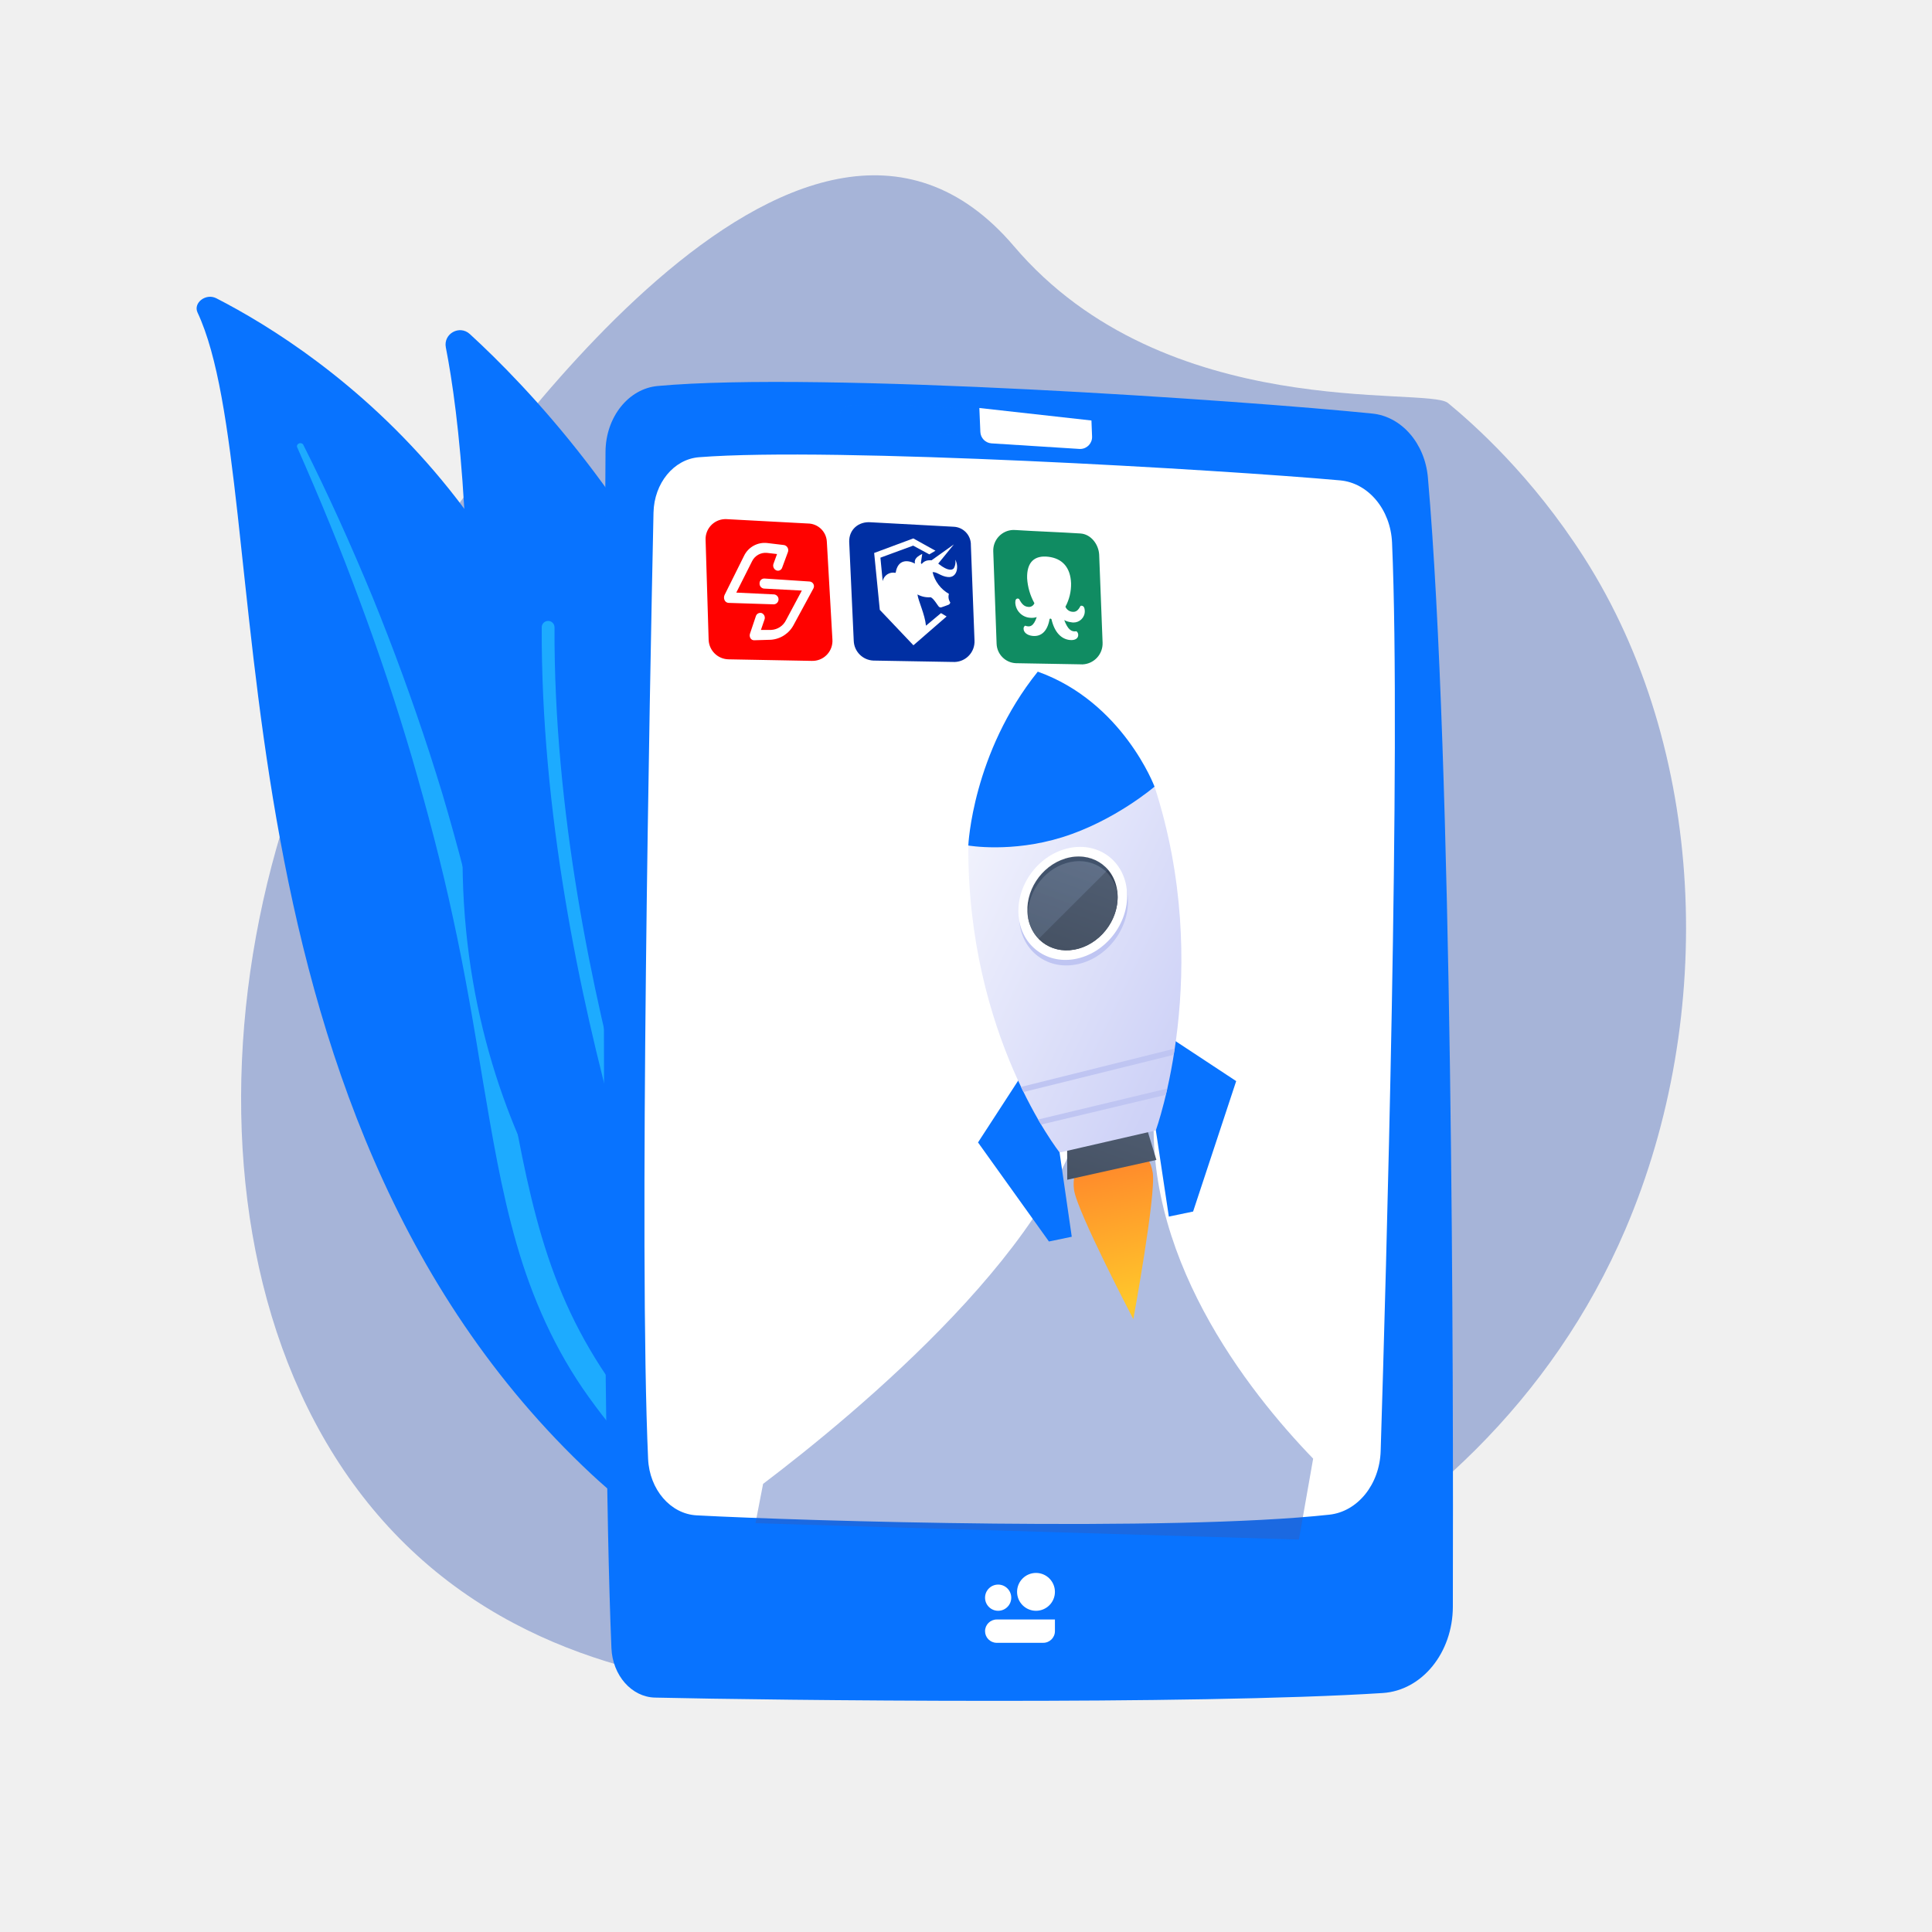
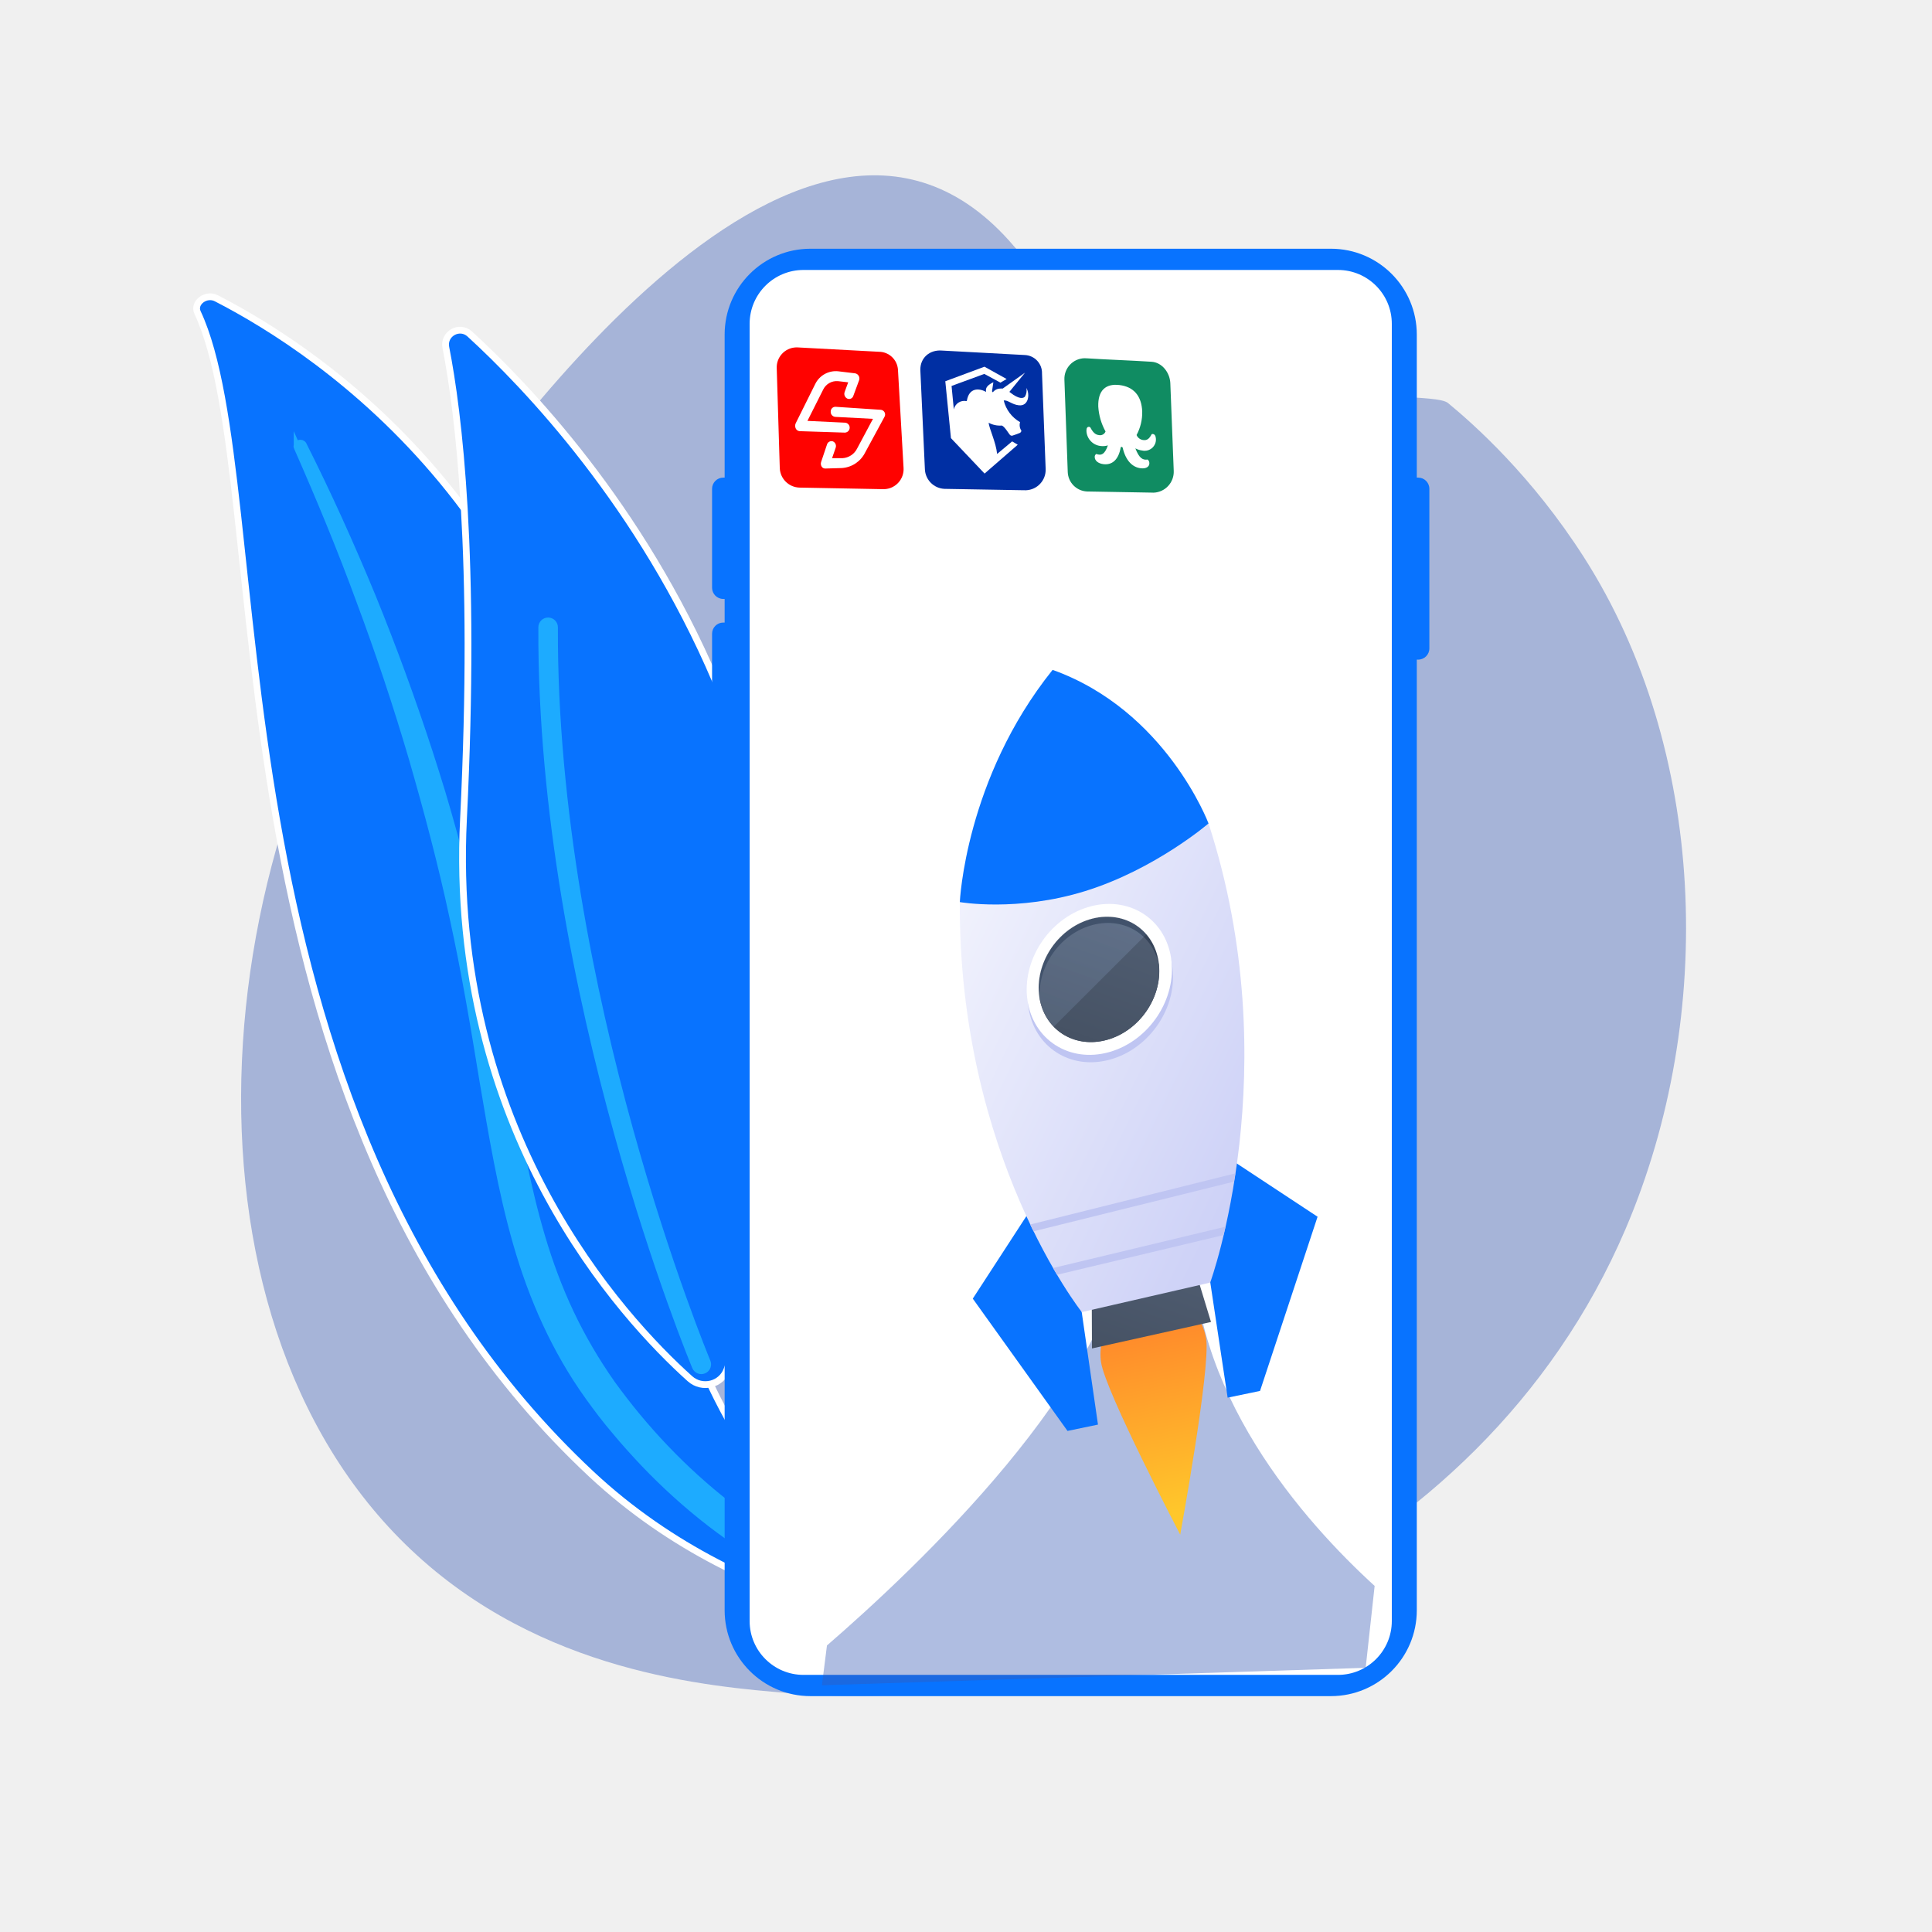
<svg xmlns="http://www.w3.org/2000/svg" xmlns:xlink="http://www.w3.org/1999/xlink" viewBox="0 0 3710 3710">
  <defs>
    <style>
      .cls-1 {
        fill: url(#linear-gradient);
      }

-       .cls-1, .cls-2, .cls-3, .cls-4, .cls-5, .cls-6, .cls-7, .cls-8, .cls-9, .cls-10, .cls-11, .cls-12, .cls-13, .cls-14, .cls-15, .cls-16 {
+       .cls-1, .cls-2, .cls-3, .cls-4, .cls-5, .cls-6, .cls-7, .cls-8, .cls-9, .cls-10, .cls-11, .cls-12, .cls-13, .cls-14 {
        stroke-width: 0px;
      }

-       .cls-2, .cls-14 {
+       .cls-2, .cls-15 {
        fill: #0873ff;
      }

      .cls-3 {
        fill: #002fa3;
      }

-       .cls-17 {
+       .cls-16 {
        isolation: isolate;
      }

      .cls-4 {
        fill: #ff0200;
+       }
+ 
+       .cls-17 {
+         mix-blend-mode: soft-light;
+       }
+ 
+       .cls-17, .cls-15 {
+         stroke: #fff;
+         stroke-miterlimit: 10;
+         stroke-width: 13px;
+       }
+ 
+       .cls-17, .cls-7, .cls-8, .cls-10 {
+         fill: #fff;
      }

      .cls-5 {
        fill: #3659b3;
        opacity: .4;
      }

      .cls-6 {
        fill: #108c62;
      }

      .cls-7 {
        mix-blend-mode: overlay;
        opacity: .2;
      }

-       .cls-7, .cls-8, .cls-10, .cls-12 {
-         fill: #fff;
-       }
- 
      .cls-9 {
        fill: url(#linear-gradient-2);
      }

      .cls-10 {
        fill-rule: evenodd;
      }

      .cls-11 {
        fill: url(#linear-gradient-3);
      }

      .cls-12 {
-         mix-blend-mode: soft-light;
+         fill: #bfc5f2;
      }

      .cls-13 {
-         fill: #bfc5f2;
+         fill: url(#linear-gradient-4);
      }

      .cls-14 {
-         opacity: .5;
-       }
- 
-       .cls-15 {
-         fill: url(#linear-gradient-4);
-       }
- 
-       .cls-16 {
        fill: #364459;
      }
    </style>
-     <linearGradient id="linear-gradient" x1="4955.27" y1="1756.48" x2="4938.56" y2="1496.11" gradientTransform="translate(-2974.92 1509.26) rotate(-8.67)" gradientUnits="userSpaceOnUse">
+     <linearGradient id="linear-gradient" x1="4987.61" y1="2168.21" x2="4965.3" y2="1820.49" gradientTransform="translate(-2974.92 1509.26) rotate(-8.67)" gradientUnits="userSpaceOnUse">
      <stop offset="0" stop-color="#ffc72b" />
      <stop offset="1" stop-color="#ff8c2b" />
    </linearGradient>
-     <linearGradient id="linear-gradient-2" x1="5009.79" y1="1335.1" x2="4806.38" y2="1710.75" gradientTransform="translate(-2974.92 1509.26) rotate(-8.67)" gradientUnits="userSpaceOnUse">
+     <linearGradient id="linear-gradient-2" x1="5060.43" y1="1605.45" x2="4788.78" y2="2107.14" gradientTransform="translate(-2974.92 1509.26) rotate(-8.67)" gradientUnits="userSpaceOnUse">
      <stop offset="0" stop-color="#526075" />
      <stop offset="1" stop-color="#3b4554" />
    </linearGradient>
-     <linearGradient id="linear-gradient-3" x1="4518.78" y1="793.15" x2="5145.62" y2="1225.46" gradientTransform="translate(-2974.92 1509.26) rotate(-8.67)" gradientUnits="userSpaceOnUse">
+     <linearGradient id="linear-gradient-3" x1="4404.69" y1="881.69" x2="5241.83" y2="1459.03" gradientTransform="translate(-2974.92 1509.26) rotate(-8.67)" gradientUnits="userSpaceOnUse">
      <stop offset="0" stop-color="#fff" />
      <stop offset="1" stop-color="#ced2f7" />
    </linearGradient>
-     <linearGradient id="linear-gradient-4" x1="5009.71" y1="863.48" x2="4801.58" y2="1247.85" xlink:href="#linear-gradient-2" />
+     <linearGradient id="linear-gradient-4" x1="5060.32" y1="975.61" x2="4782.37" y2="1488.94" xlink:href="#linear-gradient-2" />
  </defs>
-   <g class="cls-17">
+   <g class="cls-16">
    <g id="Illustration">
-       <path class="cls-5" d="M3121.38,2360.38c-281.09,657.02-1023.08,939.22-1604.44,891.1-158.73-13.14-478.11-39.57-727.49-275.4-478.9-452.88-405.15-1399.54,53.3-1956.88,59.04-71.77,691.84-1031.27,1104.51-546.21,290.66,341.64,793.49,268.09,833.28,300.9,50.27,41.45,161.14,139.95,261.06,296.21,234.78,367.16,255.42,879.71,79.77,1290.28Z" />
-       <path class="cls-2" d="M379.35,600.16c-8.77-18.7,16.15-37.61,35.99-27.43,201.47,103.28,702.95,434.03,753.75,1185.96,63.74,943.4,355.18,1231.15,673.25,1377.1,0,0-398.02-16.3-707.19-305.44C376.07,2120.43,535.21,932.63,379.35,600.16Z" />
-       <path class="cls-12" d="M570.59,858.73c43.01,97.46,83.75,195.72,120.23,295.36,37.08,99.42,70.63,199.97,100.47,301.47,29.39,101.62,56.56,203.81,78.64,307.12,22.62,103.19,40.08,207.39,57.19,312.07,17.77,104.51,34.99,209.91,64.73,313.45,29.57,103.35,73.95,204.54,138.68,294.52,16.17,22.42,32.88,44.64,50.99,65.71,17.65,21.39,36.43,42.04,55.65,62.37,38.69,40.49,80.68,78.63,125.9,113.71,90.68,69.95,194.31,127.11,304.4,170.78,11.59,4.6,25.81-.13,31.76-10.55,5.85-10.24,1.55-22.16-9.58-26.94l-.08-.03c-26.39-11.3-52.58-22.86-78.02-35.44-12.85-6.1-25.33-12.71-37.96-19.1-12.31-6.82-24.95-13.2-36.98-20.35-48.71-27.87-94.92-58.82-138.08-92.74-86.63-67.38-161.39-147.06-223.41-232.91-30.44-43.28-57.04-88.64-79.43-135.84-22.35-47.22-40.48-96.24-55.35-146.36-29.77-100.31-47.81-204.46-66.45-308.8-18.8-104.34-38.53-209.03-63.2-312.6-12.17-51.81-25.43-103.37-39.75-154.64-6.99-25.68-14.55-51.21-22.06-76.74-7.79-25.46-15.75-50.87-23.95-76.2-33-101.28-69.59-201.45-109.82-300.28-40.78-98.63-84.62-196.12-132.78-291.75-1.38-2.73-5.1-3.84-8.31-2.47-3.12,1.33-4.61,4.52-3.43,7.2Z" />
-       <path class="cls-2" d="M1396.13,2629.63c-10.55,29.62-47.91,38.84-71.3,17.83-129.06-115.9-464.31-476.59-434.79-1074.67,24.93-505.05-9.55-781.28-33.89-905.59-5.15-26.29,26.26-43.87,46.01-25.77,217.93,199.61,876.08,915.08,493.97,1988.2Z" />
-       <path class="cls-12" d="M1353.56,2630.11c-.65.43-1.34.81-2.09,1.12-6.25,2.63-13.44-.3-16.07-6.55-2.98-7.08-298.06-716.3-295.12-1420.11.03-6.77,5.55-12.25,12.33-12.22,6.78.03,12.25,5.55,12.22,12.33-2.92,698.68,290.23,1403.45,293.19,1410.48,2.32,5.5.32,11.74-4.46,14.95Z" />
-       <path class="cls-2" d="M1162.76,867.39c-2.5,405.14-9.37,1802.57,11.35,2297.44,2.19,52.43,38.76,93.98,83.62,95.03,221.86,5.16,1035.03,14.48,1397.45-8.77,75.49-4.84,134.48-77.33,134.72-165.78,1.16-425.22-.16-1621.13-47.9-2168.27-5.72-65.56-50.54-117.16-106.65-122.87-241.9-24.64-1059.29-81.46-1372.26-52.97-56.44,5.14-99.91,59.95-100.32,126.2Z" />
-       <path class="cls-8" d="M1254.92,984.41c-7.03,327.08-28.35,1415.16-10.37,1817.13,2.63,58.75,42.94,105.69,93.18,108.37,206.85,11.05,912.34,31.66,1215.01-1.29,54.5-5.93,96.55-58.21,98.54-122.21,10.36-333.74,39.26-1347.03,21.84-1744.5-2.78-63.41-45.56-114.58-99.68-119.45-223.91-20.13-973.91-64.75-1231.22-44.45-48.3,3.81-86.08,49.77-87.3,106.39Z" />
-       <path class="cls-14" d="M1612.02,802.39h0c.19,12.43,8.62,22.55,19.24,23.04,52.42,2.42,200.09,9.29,266.09,12.77,13.01.69,23.01-13.14,20.32-28.06l-.46-2.55c-1.83-10.18-9.19-17.76-18.05-18.57-44.64-4.11-179.32-15.34-268.36-10.28-10.7.61-18.96,11.11-18.77,23.64Z" />
-       <path class="cls-5" d="M2218.63,2103.66l-130.58-11.12c-30.26,280.96-448.12,624.68-622.71,756.95l-14.6,75.47,1043.52,31.45,27.37-155.4c-124.85-129.13-335.28-395.31-303.01-697.35Z" />
-       <path class="cls-1" d="M2213.64,2252.02c6.43,42.83-37.29,281.13-37.29,281.13,0,0-107.73-205.92-113.85-247.96-6.08-41.93,22.19-83.48,63.52-92.97,41.79-9.62,81.2,17.08,87.62,59.8Z" />
-       <polygon class="cls-9" points="2220.61 2227.37 2049.44 2265.44 2049.04 2164.35 2191.2 2130.79 2220.61 2227.37" />
+       <path class="cls-5" d="M3121.38,2360.38c-281.09,657.02-1023.08,939.22-1604.44,891.1-158.73-13.14-478.11-39.57-727.49-275.4-478.9-452.89-405.15-1399.54,53.3-1956.88,59.04-71.77,691.84-1031.27,1104.51-546.21,290.66,341.64,793.49,268.09,833.28,300.9,50.27,41.45,161.14,139.95,261.06,296.21,234.78,367.16,255.42,879.71,79.77,1290.28Z" />
      <g>
-         <polygon class="cls-2" points="1979.75 2037.3 1878.08 2193.81 2014.27 2384.02 2058.09 2374.92 2008.23 2030.03 1979.75 2037.3" />
-         <polygon class="cls-2" points="2221.46 1975.58 2373.84 2076.03 2291.1 2326.51 2244.52 2336.19 2191.35 1983.26 2221.46 1975.58" />
+         <path class="cls-15" d="M379.35,600.16c-8.77-18.7,16.15-37.61,35.99-27.43,201.47,103.28,702.95,434.03,753.75,1185.96,63.74,943.41,355.18,1231.15,673.25,1377.1,0,0-398.02-16.3-707.19-305.44C376.07,2120.43,535.21,932.63,379.35,600.16Z" />
+         <path class="cls-17" d="M570.59,858.73c43.01,97.46,83.75,195.72,120.23,295.36,37.08,99.42,70.63,199.97,100.47,301.47,29.39,101.62,56.56,203.81,78.64,307.12,22.62,103.19,40.08,207.39,57.19,312.07,17.77,104.51,34.99,209.91,64.73,313.45,29.57,103.35,73.95,204.54,138.68,294.53,16.17,22.42,32.88,44.64,50.99,65.71,17.65,21.39,36.43,42.04,55.65,62.37,38.69,40.49,80.68,78.63,125.9,113.71,90.68,69.95,194.31,127.11,304.4,170.78,11.59,4.6,25.81-.13,31.76-10.55,5.85-10.23,1.55-22.16-9.58-26.94l-.08-.03c-26.39-11.3-52.58-22.86-78.02-35.44-12.85-6.1-25.33-12.71-37.96-19.1-12.31-6.82-24.95-13.2-36.98-20.35-48.71-27.87-94.92-58.82-138.08-92.74-86.63-67.38-161.39-147.06-223.41-232.91-30.44-43.28-57.04-88.64-79.43-135.84-22.35-47.22-40.48-96.24-55.35-146.37-29.77-100.31-47.81-204.46-66.45-308.8-18.8-104.34-38.53-209.03-63.2-312.6-12.17-51.81-25.43-103.37-39.75-154.64-6.99-25.68-14.55-51.21-22.06-76.74-7.79-25.46-15.75-50.87-23.95-76.2-33-101.28-69.59-201.45-109.82-300.28-40.78-98.63-84.62-196.12-132.78-291.75-1.38-2.73-5.1-3.84-8.31-2.47-3.12,1.33-4.61,4.52-3.43,7.2Z" />
+         <path class="cls-15" d="M1396.13,2629.63c-10.55,29.62-47.91,38.84-71.3,17.83-129.06-115.9-464.31-476.59-434.79-1074.67,24.93-505.05-9.55-781.28-33.89-905.59-5.15-26.29,26.26-43.87,46.01-25.77,217.93,199.61,876.08,915.08,493.97,1988.2Z" />
+         <path class="cls-17" d="M1353.56,2630.11c-.65.43-1.34.81-2.09,1.12-6.25,2.63-13.44-.3-16.07-6.55-2.98-7.08-298.06-716.3-295.12-1420.11.03-6.77,5.55-12.25,12.33-12.22,6.78.03,12.25,5.55,12.22,12.33-2.92,698.68,290.23,1403.45,293.19,1410.48,2.32,5.5.32,11.74-4.46,14.95Z" />
      </g>
-       <path class="cls-11" d="M2217.05,1510.55l-178.31,90.2-179.31,22.87c-1.98,366.01,175.41,589.55,175.41,589.55l91.18-20.95,93.44-21.49s112.2-307.3-2.4-660.18Z" />
-       <path class="cls-2" d="M1992.84,1289.74c-125.7,156.64-133.41,333.89-133.41,333.89,0,0,82.55,14.55,180.34-15.85,100.42-31.18,177.28-97.22,177.28-97.22,0,0-60.92-162.44-224.21-220.81Z" />
-       <path class="cls-13" d="M2164.83,1714.93c8.84,58.41-31.51,119.1-89.3,135.11-56.93,15.76-109.16-17.94-117.35-74.9-8.17-56.75,30.25-116.37,86.58-133.61,57.17-17.49,111.29,15.16,120.07,73.4Z" />
-       <path class="cls-8" d="M2163.23,1704.18c8.81,58.38-31.5,119.13-89.27,135.2-56.92,15.84-109.09-17.78-117.29-74.69-8.16-56.71,30.24-116.38,86.54-133.68,57.16-17.55,111.23,15,120.02,73.17Z" />
-       <path class="cls-16" d="M2145.27,1709.44c7.27,48.36-26.06,98.7-73.94,112.16-47.28,13.28-90.74-14.55-97.6-61.92-6.83-47.19,25.19-96.83,72.04-111.11,47.47-14.47,92.25,12.64,99.5,60.87Z" />
-       <path class="cls-15" d="M2047.09,1657.46c-45.38,13.79-76.76,60.74-72.49,106.58,8.84,44.63,50.94,70.44,96.74,57.56,46.35-13.02,78.96-60.64,74.38-107.58-9.29-45.41-52.66-70.5-98.63-56.56Z" />
-       <path class="cls-7" d="M2045.77,1648.57c-46.85,14.28-78.87,63.91-72.04,111.11,2.52,17.43,10.01,32.16,20.77,43.2l133.09-132.85c-18.9-21.96-49.72-31.24-81.82-21.45Z" />
+       <path class="cls-2" d="M2723.28,917.14h-2.62v-274.63c0-91.06-73.82-164.88-164.88-164.88h-999.38c-91.06,0-164.88,73.82-164.88,164.88v274.63h-2.62c-11.89,0-21.53,9.64-21.53,21.52v189.97c0,11.89,9.64,21.53,21.53,21.53h2.62v45.31h-2.62c-11.89,0-21.53,9.64-21.53,21.52v189.97c0,11.89,9.64,21.53,21.53,21.53h2.62v1663.69c0,91.06,73.82,164.88,164.88,164.88h999.38c91.06,0,164.88-73.82,164.88-164.88v-1825.51h2.62c11.89,0,21.52-9.64,21.52-21.53v-306.48c0-11.89-9.64-21.52-21.52-21.52Z" />
+       <rect class="cls-8" x="1439.51" y="518.41" width="1233.17" height="2697.86" rx="103.44" ry="103.44" />
+       <path class="cls-5" d="M2291.69,2366.28l-131.12-3c-11.92,283.12-406.83,653.21-572.57,796.49l-9.66,76.45,1044.14-33.54,17.22-157.25c-133.09-121.48-360.56-374.81-348-679.15Z" />
+       <path class="cls-1" d="M2316.17,2571.5c8.59,57.2-49.81,375.46-49.81,375.46,0,0-143.88-275.01-152.04-331.15-8.12-56,29.64-111.49,84.83-124.16,55.82-12.85,108.44,22.81,117.02,79.86Z" />
+       <polygon class="cls-9" points="2325.48 2538.58 2096.88 2589.42 2096.35 2454.42 2286.21 2409.6 2325.48 2538.58" />
      <g>
-         <path class="cls-13" d="M2241.47,2090.33l-247.97,59.44c1.93,3.38,3.82,6.62,5.67,9.72l239.52-57.07c.92-3.88,1.86-7.92,2.78-12.09Z" />
-         <path class="cls-13" d="M1960.6,2087.21c1.61,3.35,3.2,6.58,4.79,9.81l288.33-71.46c.62-3.92,1.26-7.84,1.87-11.9l-294.98,73.54Z" />
+         <polygon class="cls-2" points="2003.82 2284.75 1868.03 2493.76 2049.92 2747.78 2108.44 2735.64 2041.85 2275.03 2003.82 2284.75" />
+         <polygon class="cls-2" points="2326.62 2202.31 2530.12 2336.47 2419.62 2670.99 2357.41 2683.91 2286.4 2212.57 2326.62 2202.31" />
      </g>
-       <path class="cls-4" d="M1558.73,1269.09l-160.36-3.01c-20.18-.71-36.48-16.72-37.56-36.88l-5.87-192.32c-.92-21.18,15.51-39.09,36.69-40,.95-.04,1.9-.05,2.85-.02l156.67,8.4c19.45.08,35.49,15.27,36.61,34.69l10.72,188.15c1.41,21.19-14.62,39.51-35.81,40.92-1.31.09-2.62.11-3.93.06Z" />
-       <path class="cls-10" d="M1505.46,1046.65c2.88.48,5.39,2.24,6.83,4.78,1.52,2.56,1.82,5.66.82,8.47l-11.2,30.32c-1.5,4.39-6.27,6.74-10.66,5.24-.28-.09-.55-.2-.81-.33-4.65-2.25-6.86-7.64-5.12-12.5l6.83-18.71-19.53-2.25c-11.93-1.05-23.27,5.4-28.48,16.19l-30.25,60.1,72.67,3.48c5.25.6,9.01,5.34,8.41,10.59-.54,4.7-4.43,8.3-9.16,8.47l-87.01-2.8c-3.22-.25-6.06-2.24-7.38-5.19-1.5-3.18-1.5-6.86,0-10.04l37.36-75.12c8.1-16.77,25.88-26.61,44.39-24.59l32.3,3.89ZM1554.56,1116.66c3.1.22,5.88,1.99,7.38,4.71,1.51,2.69,1.51,5.98,0,8.67l-37.43,69.05c-8.54,16.95-25.39,28.14-44.32,29.44l-32.3.96c-2.81-.04-5.4-1.54-6.83-3.96-1.57-2.69-1.87-5.94-.82-8.88l11.2-33.26c1.36-4.75,6.31-7.5,11.06-6.14.14.04.27.08.41.13,4.71,2.12,6.95,7.53,5.12,12.36l-6.83,19.87h20.01c12.11-.7,22.89-7.88,28.21-18.78l30.32-56.75-72.67-3.82c-5.12-.57-8.87-5.1-8.47-10.24-.08-4.94,3.86-9.01,8.8-9.09.14,0,.28,0,.42,0l86.73,5.74Z" />
-       <path class="cls-3" d="M1829.49,1271.15l-152.46-2.66c-20.42-.92-36.74-17.31-37.59-37.73l-8.73-190.4c-.56-23.34,17.89-39.34,41.36-37.45l159.24,8.59c18.9.79,33.64,16.66,33.05,35.56l6.99,183.2c.89,21.71-15.98,40.03-37.68,40.92-1.39.06-2.78.04-4.17-.05Z" />
-       <path class="cls-6" d="M2073.48,1275.69l-122.76-2.17c-20.18-.93-36.26-17.2-36.96-37.38l-6.43-177.68c-.69-21.83,16.44-40.09,38.27-40.79,1.78-.06,3.56,0,5.33.19,39.06,2.52,84.89,4.05,123.74,6.57,20.05,1.26,34.94,20.54,36.05,40.6l6.57,168.95c.9,22.21-16.38,40.94-38.58,41.84-1.74.07-3.49.03-5.22-.13Z" />
+       <path class="cls-11" d="M2320.73,1581.27l-238.14,120.46-239.47,30.54c-2.64,488.81,234.27,787.35,234.27,787.35l121.76-27.98,124.78-28.7s149.85-410.4-3.21-881.68Z" />
+       <path class="cls-2" d="M2021.3,1286.37c-167.87,209.19-178.17,445.9-178.17,445.9,0,0,110.24,19.43,240.84-21.16,134.11-41.64,236.76-129.84,236.76-129.84,0,0-81.35-216.94-299.44-294.9Z" />
+       <path class="cls-12" d="M2250.98,1854.22c11.8,78-42.08,159.06-119.26,180.44-76.03,21.05-145.78-23.96-156.72-100.04-10.91-75.79,40.39-155.41,115.63-178.43,76.35-23.36,148.63,20.24,160.35,98.02Z" />
+       <path class="cls-8" d="M2248.85,1839.86c11.77,77.96-42.07,159.1-119.22,180.56-76.01,21.16-145.68-23.75-156.64-99.75-10.9-75.74,40.39-155.42,115.57-178.53,76.34-23.44,148.55,20.03,160.29,97.72Z" />
+       <path class="cls-14" d="M2224.87,1846.88c9.71,64.59-34.8,131.82-98.74,149.79-63.14,17.74-121.19-19.43-130.35-82.7-9.12-63.02,33.64-129.31,96.21-148.38,63.4-19.33,123.19,16.88,132.89,81.29Z" />
+       <path class="cls-13" d="M2093.75,1777.47c-60.6,18.41-102.52,81.12-96.82,142.34,11.8,59.6,68.03,94.07,129.2,76.87,61.9-17.38,105.45-80.99,99.33-143.67-12.41-60.65-70.32-94.16-131.71-75.53Z" />
+       <path class="cls-7" d="M2091.99,1765.59c-62.56,19.07-105.33,85.36-96.21,148.38,3.36,23.28,13.37,42.95,27.74,57.7l177.74-177.43c-25.25-29.33-66.41-41.72-109.27-28.65Z" />
+       <g>
+         <path class="cls-12" d="M2353.35,2355.57l-331.16,79.38c2.58,4.52,5.1,8.85,7.57,12.98l319.87-76.22c1.23-5.18,2.48-10.58,3.72-16.14Z" />
+         <path class="cls-12" d="M1978.24,2351.4c2.15,4.47,4.27,8.78,6.4,13.1l385.06-95.43c.83-5.23,1.68-10.47,2.49-15.89l-393.95,98.22Z" />
+       </g>
+       <path class="cls-4" d="M1695.34,939.33l-160.36-3.01c-20.18-.71-36.48-16.72-37.56-36.88l-5.87-192.32c-.92-21.18,15.51-39.09,36.69-40,.95-.04,1.9-.05,2.85-.02l156.67,8.4c19.45.08,35.49,15.27,36.61,34.69l10.72,188.15c1.41,21.19-14.62,39.51-35.81,40.92-1.31.09-2.62.11-3.93.06Z" />
+       <path class="cls-10" d="M1642.07,716.9c2.88.48,5.39,2.24,6.83,4.78,1.52,2.56,1.82,5.66.82,8.47l-11.2,30.32c-1.5,4.39-6.27,6.74-10.66,5.24-.28-.09-.55-.2-.81-.33-4.65-2.25-6.86-7.64-5.12-12.5l6.83-18.71-19.53-2.25c-11.93-1.05-23.27,5.4-28.48,16.19l-30.25,60.1,72.67,3.48c5.25.6,9.01,5.34,8.41,10.59-.54,4.7-4.43,8.3-9.16,8.47l-87.01-2.8c-3.22-.25-6.06-2.24-7.38-5.19-1.5-3.18-1.5-6.86,0-10.04l37.36-75.12c8.1-16.77,25.88-26.61,44.39-24.59l32.3,3.89ZM1691.18,786.9c3.1.22,5.88,1.99,7.38,4.71,1.51,2.69,1.51,5.98,0,8.67l-37.43,69.05c-8.54,16.95-25.39,28.14-44.32,29.44l-32.3.96c-2.81-.04-5.4-1.54-6.83-3.96-1.57-2.69-1.87-5.94-.82-8.88l11.2-33.26c1.36-4.75,6.31-7.5,11.06-6.14.14.04.27.08.41.13,4.71,2.12,6.95,7.53,5.12,12.36l-6.83,19.87h20.01c12.11-.7,22.89-7.88,28.21-18.78l30.32-56.75-72.67-3.82c-5.12-.57-8.87-5.1-8.47-10.24-.08-4.94,3.86-9.01,8.8-9.09.14,0,.28,0,.42,0l86.73,5.74Z" />
+       <path class="cls-3" d="M1966.1,941.4l-152.46-2.66c-20.42-.92-36.74-17.31-37.59-37.73l-8.73-190.4c-.56-23.34,17.89-39.34,41.36-37.45l159.24,8.59c18.9.79,33.64,16.66,33.05,35.56l6.99,183.2c.89,21.71-15.98,40.03-37.68,40.92-1.39.06-2.78.04-4.17-.05Z" />
+       <path class="cls-6" d="M2210.1,945.94l-122.76-2.17c-20.18-.93-36.26-17.2-36.96-37.38l-6.43-177.68c-.69-21.83,16.44-40.09,38.27-40.79,1.78-.06,3.56,0,5.33.19,39.06,2.52,84.89,4.05,123.74,6.57,20.05,1.26,34.94,20.54,36.05,40.6l6.57,168.95c.9,22.21-16.38,40.94-38.58,41.84-1.74.07-3.49.03-5.22-.13Z" />
      <g id="Fill-1-Copy-8">
-         <path class="cls-10" d="M1831.86,1090.95c-3.28,4.61-12.37,5.17-27.95-6.99l-2.24-1.68,30.04-36.89-42.83,30.53c-1.37-.16-2.75-.16-4.12,0-5.82-.11-11.35,2.57-14.88,7.2-.56-.7-1.12-1.33-1.54-1.96l2.59-17.47c-14.32,6.99-14.95,12.72-13.97,18.52-14.74-7.76-32.77-7.48-36.89,16.91l-.7.91c-11.1-2.37-22.01,4.71-24.37,15.81,0,.02,0,.04-.01.05l-4.33-45,62.88-23.13,31.02,16.77,11.81-6.99-42.55-23.62-75.18,27.95,10.83,109.21,64.56,68.05,63.72-55.34-10.76-6.43-28.86,24.11c-2.24-22.43-14.6-46.88-16.35-59.95,7.76,4.2,16.57,6.07,25.36,5.38,5.8,1.96,13.97,16.91,16.21,18.52,1.08.86,2.48,1.22,3.84.98.84,0,13.97-4.96,14.39-5.17,1.72-.83,2.92-2.45,3.21-4.33-3.31-4.82-4.26-10.88-2.59-16.49-15.73-8.95-27.08-23.99-31.37-41.57,7.83-1.4,15.65,7.9,29.28,9.22,18.24,1.82,21.45-20.54,14.32-33.26,1,5.52.09,11.21-2.59,16.14Z" />
+         <path class="cls-10" d="M1968.48,761.2c-3.28,4.61-12.37,5.17-27.95-6.99l-2.24-1.68,30.04-36.89-42.83,30.53c-1.37-.16-2.75-.16-4.12,0-5.82-.11-11.35,2.57-14.88,7.2-.56-.7-1.12-1.33-1.54-1.96l2.59-17.47c-14.32,6.99-14.95,12.72-13.97,18.52-14.74-7.76-32.77-7.48-36.89,16.91l-.7.91c-11.1-2.37-22.01,4.71-24.37,15.81,0,.02,0,.04-.01.05l-4.33-45,62.88-23.13,31.02,16.77,11.81-6.99-42.55-23.62-75.18,27.95,10.83,109.21,64.56,68.05,63.72-55.34-10.76-6.43-28.86,24.11c-2.24-22.43-14.6-46.88-16.35-59.95,7.76,4.2,16.57,6.07,25.36,5.38,5.8,1.96,13.97,16.91,16.21,18.52,1.08.86,2.48,1.22,3.84.98.84,0,13.97-4.96,14.39-5.17,1.72-.83,2.92-2.45,3.21-4.33-3.31-4.82-4.26-10.88-2.59-16.49-15.73-8.95-27.08-23.99-31.37-41.57,7.83-1.4,15.65,7.9,29.28,9.22,18.24,1.82,21.45-20.54,14.32-33.26,1,5.52.09,11.21-2.59,16.14Z" />
      </g>
      <g id="Page-1">
-         <path class="cls-8" d="M2077.32,1163.2c-.84-.16-1.71-.02-2.45.42-4.47,8.52-8.59,12.02-15.79,11.18-5.85-.51-10.93-4.27-13.14-9.71,7.42-13.79,11.15-29.27,10.83-44.93-1.12-30.53-16.77-47.79-43.67-51.01-26.9-3.21-41.57,10.62-40.73,41.29,1.03,16.8,5.8,33.15,13.97,47.86-1.92,5.13-7.29,8.09-12.65,6.99-6.99-.77-11.6-5.24-16.63-14.88-.72-.58-1.59-.95-2.52-1.05-3.14,0-5.03,2.17-4.89,8.04.76,15.27,12.71,27.61,27.95,28.86,4.44.53,8.94.1,13.21-1.26-5.8,17.19-12.72,20.12-22.22,16.49-2.12,1.25-3.29,3.64-3,6.08,0,6.01,5.8,12.3,17.12,13.56,16.28,1.75,28.65-8.38,32.77-32.35.56-.56.98-1.05,1.82-.91.84.14,1.33.63,1.89,1.33,5.73,25.08,18.87,38.01,34.94,39.76,11.32,1.26,16.56-3.84,16.35-9.78.07-2.75-1.21-5.36-3.42-6.99-9.29,1.61-16.42-2.93-23.41-21.45,4.17,2.23,8.72,3.66,13.42,4.19,11.67,2.46,23.12-5,25.58-16.66.42-1.99.56-4.02.41-6.04-.35-5.73-2.45-8.66-5.73-9.01Z" />
-       </g>
-       <path class="cls-8" d="M2095.89,807.47l1.21,30.83c.5,12.64-9.34,23.3-21.98,23.81-.86.03-1.73.02-2.59-.04l-168.81-10.7c-11.59-.9-20.68-10.31-21.17-21.93l-1.92-45.96,215.26,23.99Z" />
-       <g id="Mockup-">
-         <g id="CreateFromHome-_-DesktopPromo-03" data-name="CreateFromHome- -DesktopPromo-03">
-           <g id="offers">
-             <g id="Logo-Maker-Copy-4">
-               <g id="Logo-Builder">
-                 <g id="logo-builder-2">
-                   <path class="cls-10" d="M1891.59,3132.28c0,12.1,9.61,22.01,21.71,22.38h90.09c12.36,0,22.38-10.02,22.38-22.38v-22.38h-111.88c-12.32.05-22.29,10.05-22.29,22.38Z" />
-                   <circle class="cls-8" cx="1989.42" cy="3056.83" r="36.34" />
-                   <circle class="cls-8" cx="1916.74" cy="3068.02" r="25.15" />
-                 </g>
-               </g>
-             </g>
-           </g>
-         </g>
+         <path class="cls-8" d="M2213.94,833.45c-.84-.16-1.71-.02-2.45.42-4.47,8.52-8.59,12.02-15.79,11.18-5.85-.51-10.93-4.27-13.14-9.71,7.42-13.79,11.15-29.27,10.83-44.93-1.12-30.53-16.77-47.79-43.67-51.01-26.9-3.21-41.57,10.62-40.73,41.29,1.03,16.8,5.8,33.15,13.97,47.86-1.92,5.13-7.29,8.09-12.65,6.99-6.99-.77-11.6-5.24-16.63-14.88-.72-.58-1.59-.95-2.52-1.05-3.14,0-5.03,2.17-4.89,8.04.76,15.27,12.71,27.61,27.95,28.86,4.44.53,8.94.1,13.21-1.26-5.8,17.19-12.72,20.12-22.22,16.49-2.12,1.25-3.29,3.64-3,6.08,0,6.01,5.8,12.3,17.12,13.56,16.28,1.75,28.65-8.38,32.77-32.35.56-.56.98-1.05,1.82-.91s1.33.63,1.89,1.33c5.73,25.08,18.87,38.01,34.94,39.76,11.32,1.26,16.56-3.84,16.35-9.78.07-2.75-1.21-5.36-3.42-6.99-9.29,1.61-16.42-2.93-23.41-21.45,4.17,2.23,8.72,3.66,13.42,4.19,11.67,2.46,23.12-5,25.58-16.66.42-1.99.56-4.02.41-6.04-.35-5.73-2.45-8.66-5.73-9.01Z" />
      </g>
    </g>
  </g>
</svg>
